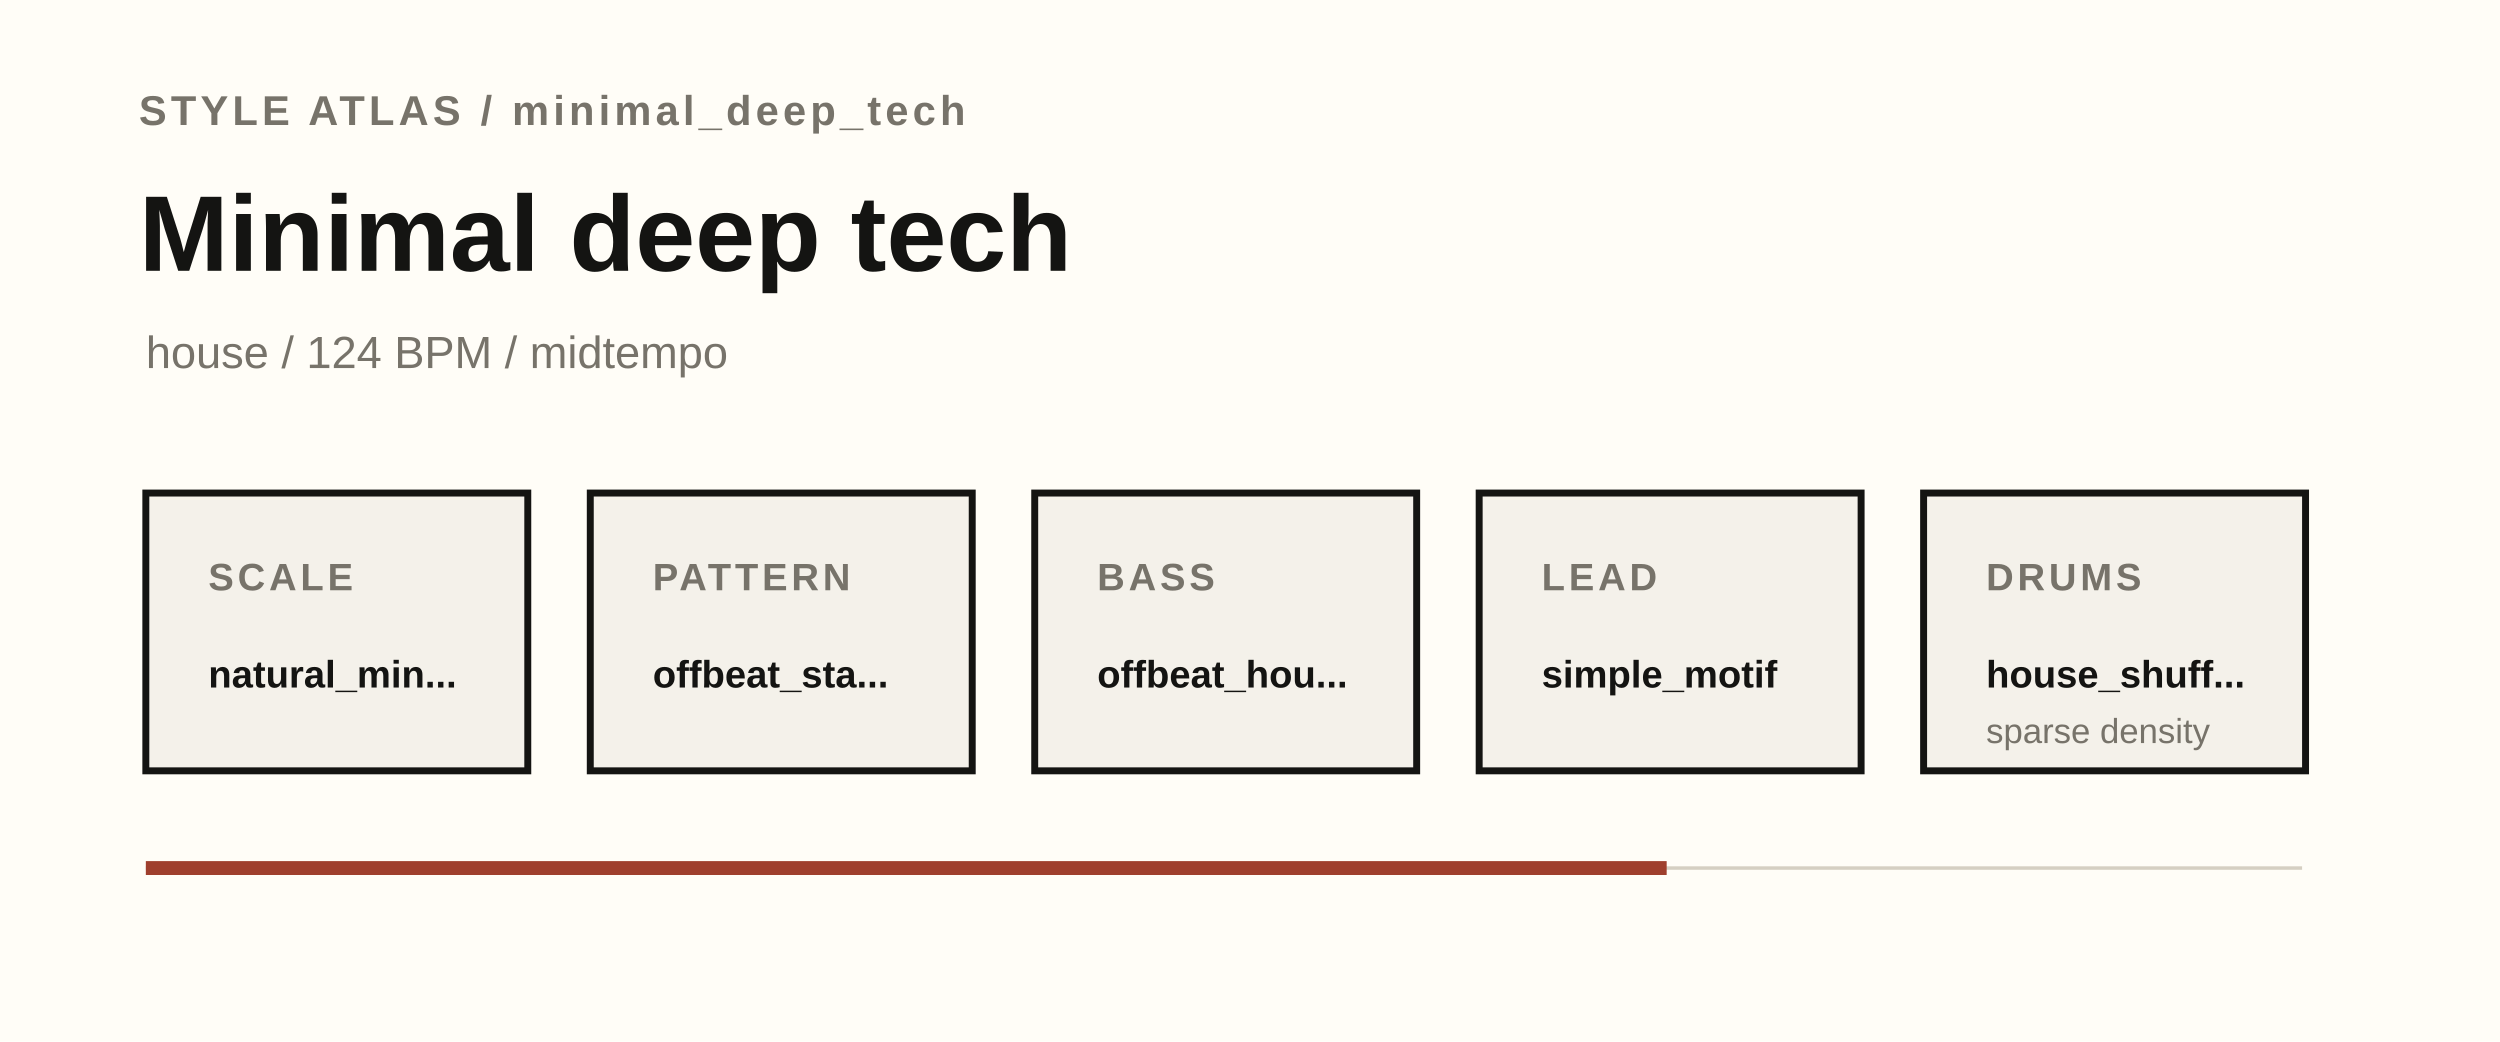
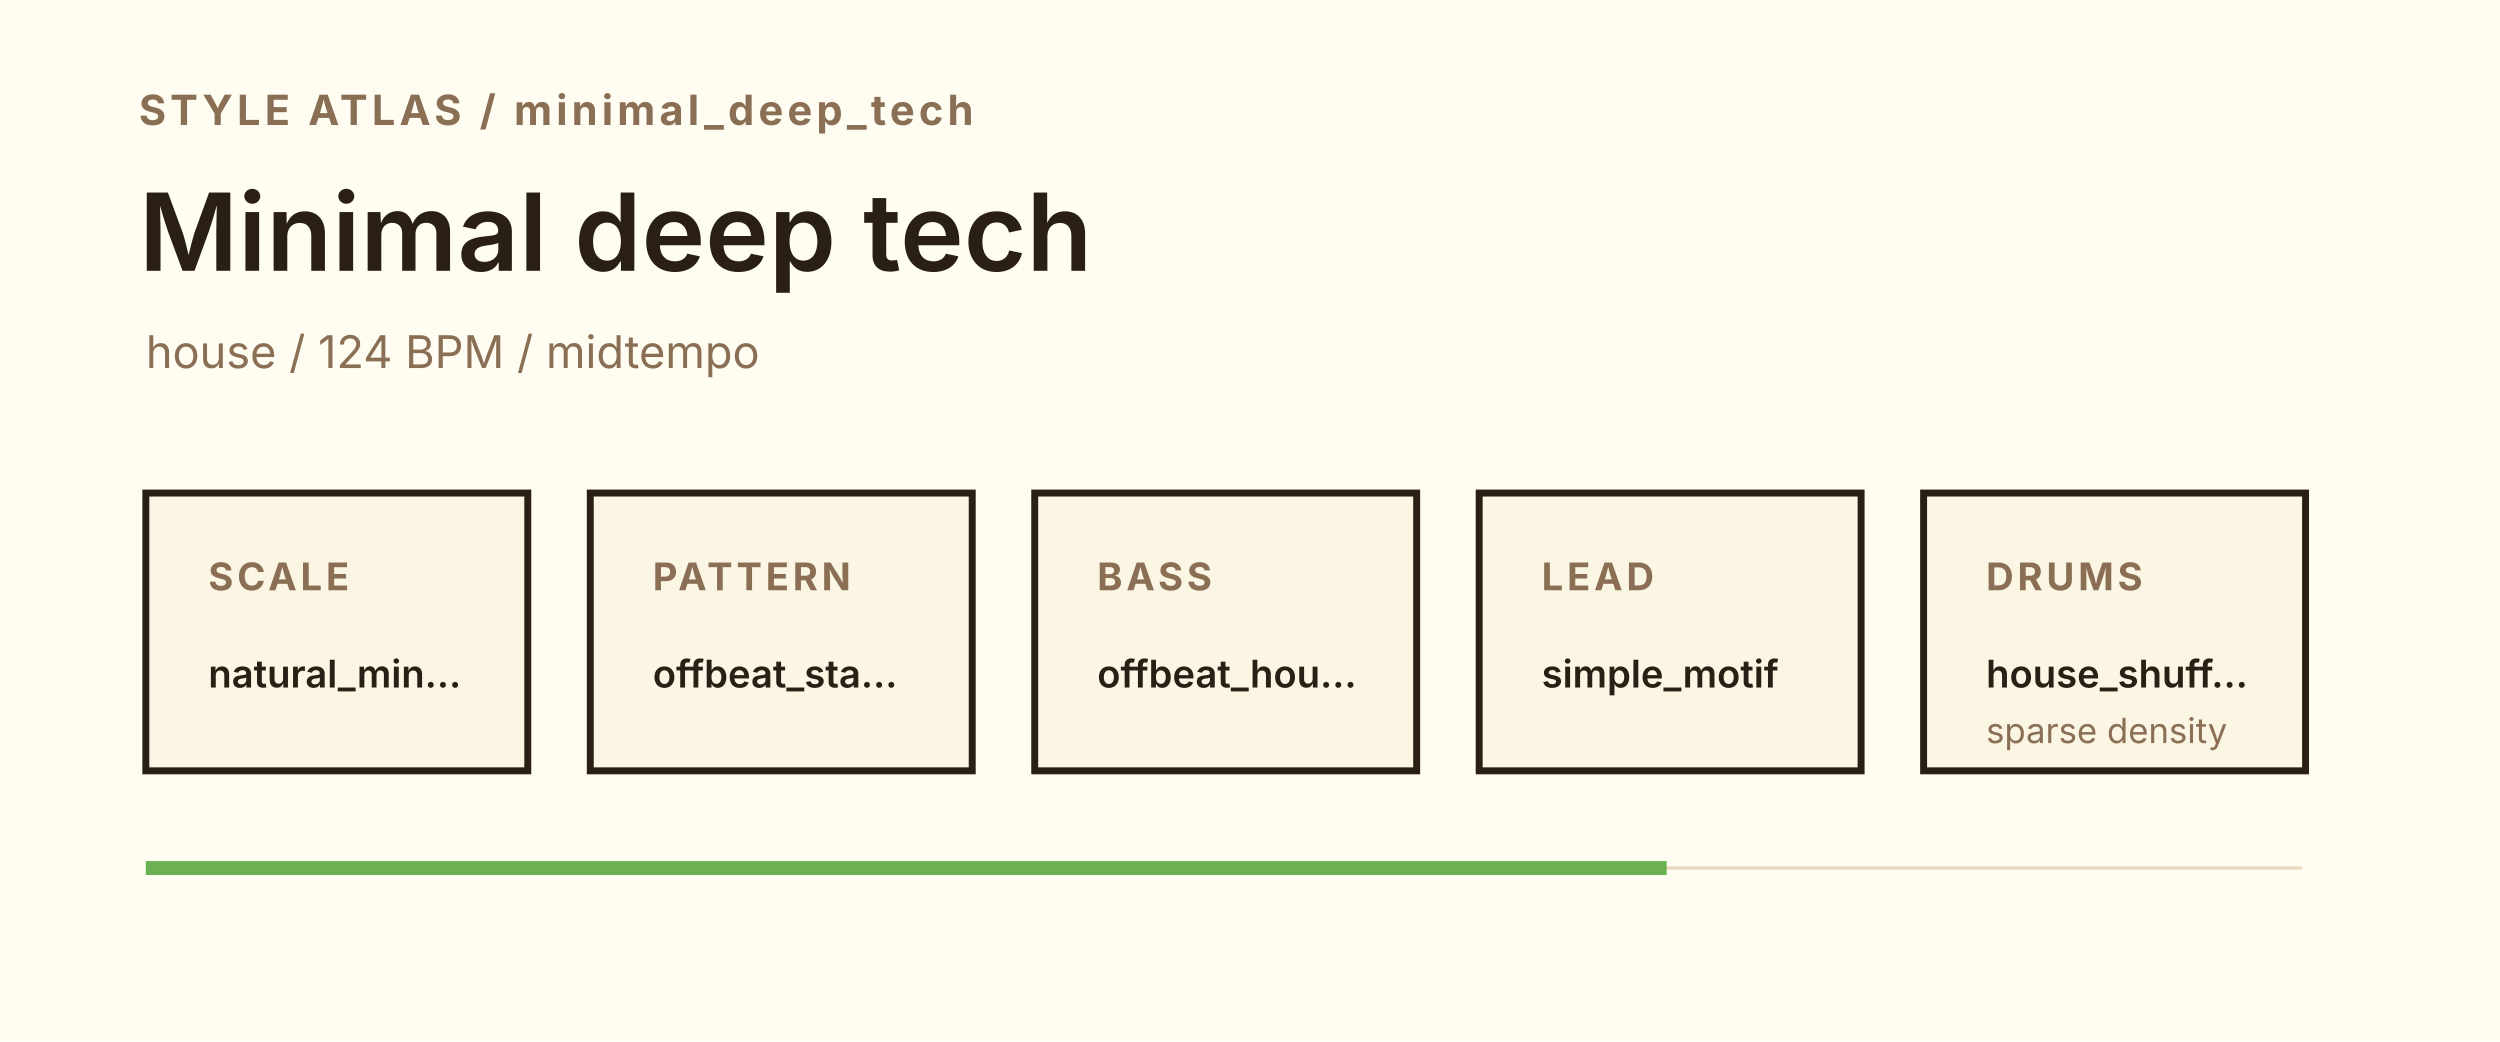
<svg xmlns="http://www.w3.org/2000/svg" viewBox="0 0 720 300" role="img" aria-labelledby="title desc">
-   <rect width="720" height="300" fill="#fffdf7" />
-   <text x="40" y="36" fill="#77736a" font-family="Avenir Next, Helvetica Neue, Arial, sans-serif" font-size="12" font-weight="700" letter-spacing="1.2">STYLE ATLAS / minimal_deep_tech</text>
-   <text x="40" y="78" fill="#141412" font-family="Avenir Next, Helvetica Neue, Arial, sans-serif" font-size="31" font-weight="600">Minimal deep tech</text>
-   <text x="42" y="106" fill="#77736a" font-family="Avenir Next, Helvetica Neue, Arial, sans-serif" font-size="13">house / 124 BPM / midtempo</text>
-   <g fill="#f4f1ea" stroke="#141412" stroke-width="2">
+   <rect width="720" height="300" fill="#fffdf2" />
+   <text x="40" y="36" fill="#8a6f55" font-family="Inter, 'Avenir Next', 'Neue Haas Grotesk Text', 'Helvetica Neue', ui-sans-serif, system-ui, -apple-system, BlinkMacSystemFont, 'Segoe UI', sans-serif" font-size="12" font-weight="700" letter-spacing="1.2">STYLE ATLAS / minimal_deep_tech</text>
+   <text x="40" y="78" fill="#2a1f15" font-family="Inter, 'Avenir Next', 'Neue Haas Grotesk Text', 'Helvetica Neue', ui-sans-serif, system-ui, -apple-system, BlinkMacSystemFont, 'Segoe UI', sans-serif" font-size="31" font-weight="600">Minimal deep tech</text>
+   <text x="42" y="106" fill="#8a6f55" font-family="Inter, 'Avenir Next', 'Neue Haas Grotesk Text', 'Helvetica Neue', ui-sans-serif, system-ui, -apple-system, BlinkMacSystemFont, 'Segoe UI', sans-serif" font-size="13">house / 124 BPM / midtempo</text>
+   <g fill="#fbf6e4" stroke="#2a1f15" stroke-width="2">
    <rect x="42" y="142" width="110" height="80" />
    <rect x="170" y="142" width="110" height="80" />
    <rect x="298" y="142" width="110" height="80" />
    <rect x="426" y="142" width="110" height="80" />
    <rect x="554" y="142" width="110" height="80" />
  </g>
-   <g font-family="Avenir Next, Helvetica Neue, Arial, sans-serif">
-     <g fill="#77736a" font-size="11" font-weight="700" letter-spacing="1.1">
+   <g font-family="Inter, 'Avenir Next', 'Neue Haas Grotesk Text', 'Helvetica Neue', ui-sans-serif, system-ui, -apple-system, BlinkMacSystemFont, 'Segoe UI', sans-serif">
+     <g fill="#8a6f55" font-size="11" font-weight="700" letter-spacing="1.1">
      <text x="60" y="170">SCALE</text>
      <text x="188" y="170">PATTERN</text>
      <text x="316" y="170">BASS</text>
      <text x="444" y="170">LEAD</text>
      <text x="572" y="170">DRUMS</text>
    </g>
-     <g fill="#141412" font-size="11" font-weight="600">
+     <g fill="#2a1f15" font-size="11" font-weight="600">
      <text x="60" y="198">natural_min...</text>
      <text x="188" y="198">offbeat_sta...</text>
      <text x="316" y="198">offbeat_hou...</text>
      <text x="444" y="198">simple_motif</text>
      <text x="572" y="198">house_shuff...</text>
    </g>
-     <text x="572" y="214" fill="#77736a" font-size="10">sparse density</text>
+     <text x="572" y="214" fill="#8a6f55" font-size="10">sparse density</text>
  </g>
-   <path d="M42 250h621" stroke="#d5cfc2" stroke-width="1" />
-   <path d="M42 250h438" stroke="#9f3f2d" stroke-width="4" />
+   <path d="M42 250h621" stroke="#e8dcc0" stroke-width="1" />
+   <path d="M42 250h438" stroke="#6cb054" stroke-width="4" />
</svg>
